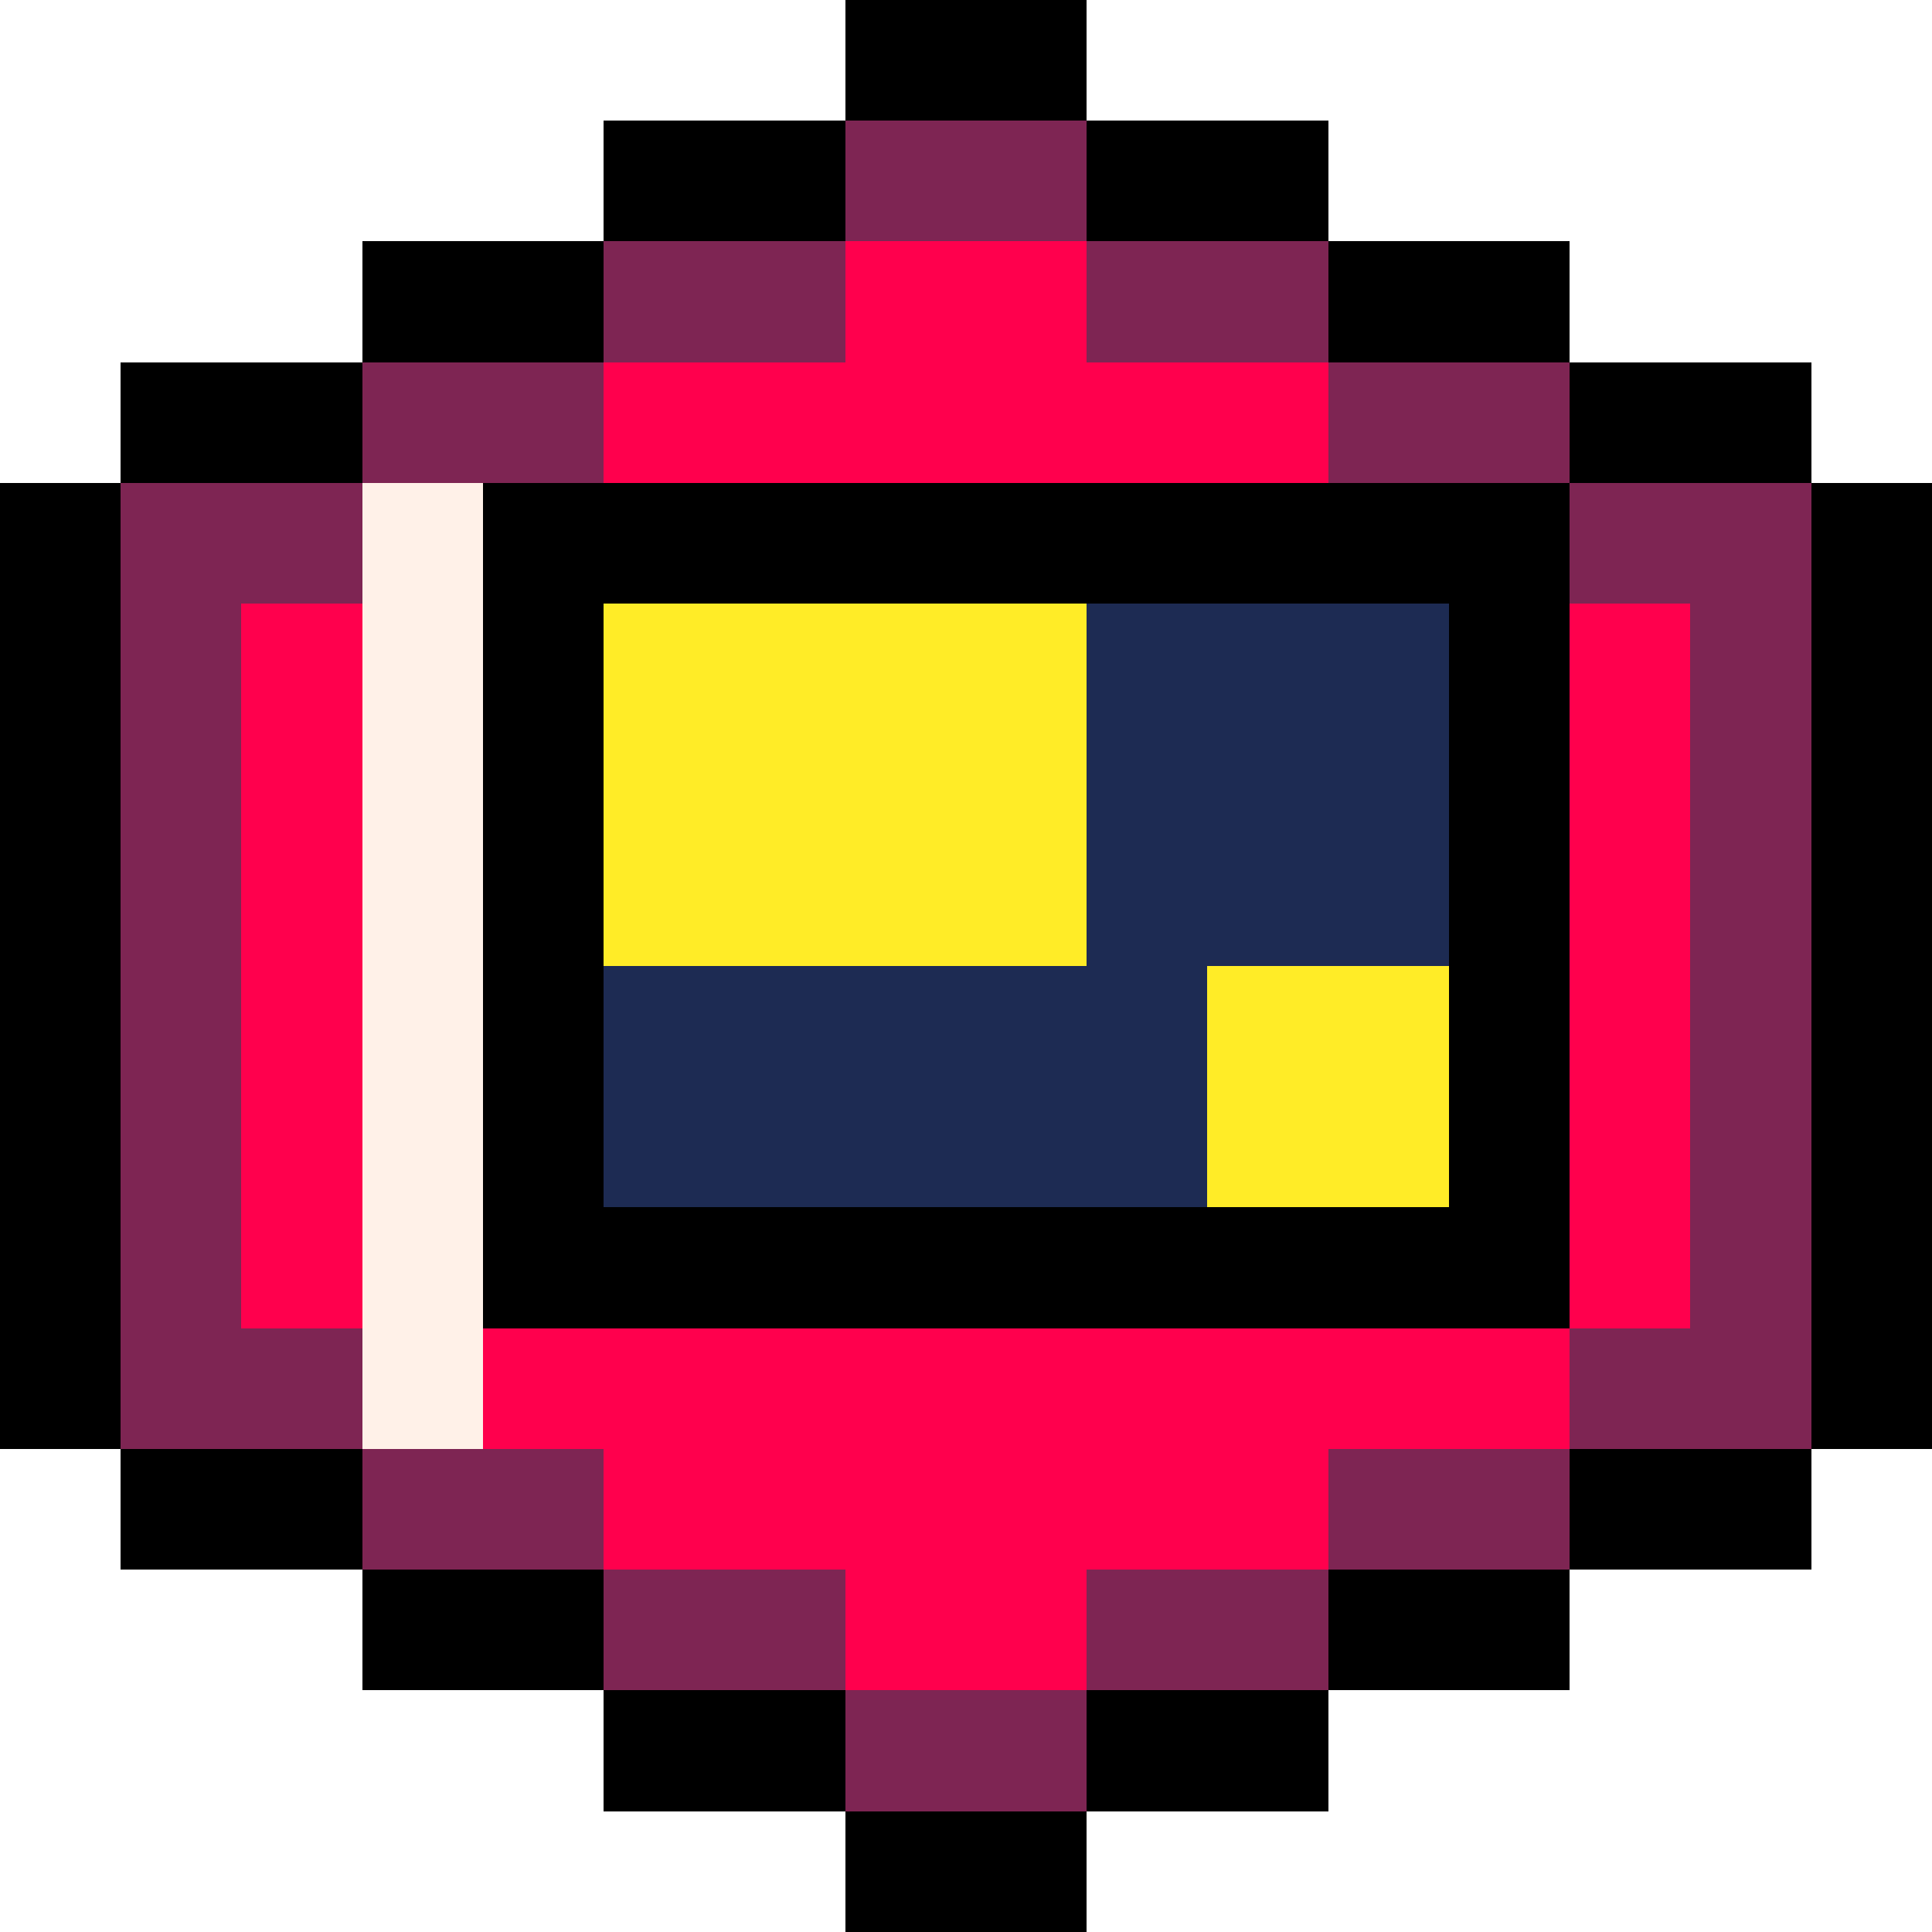
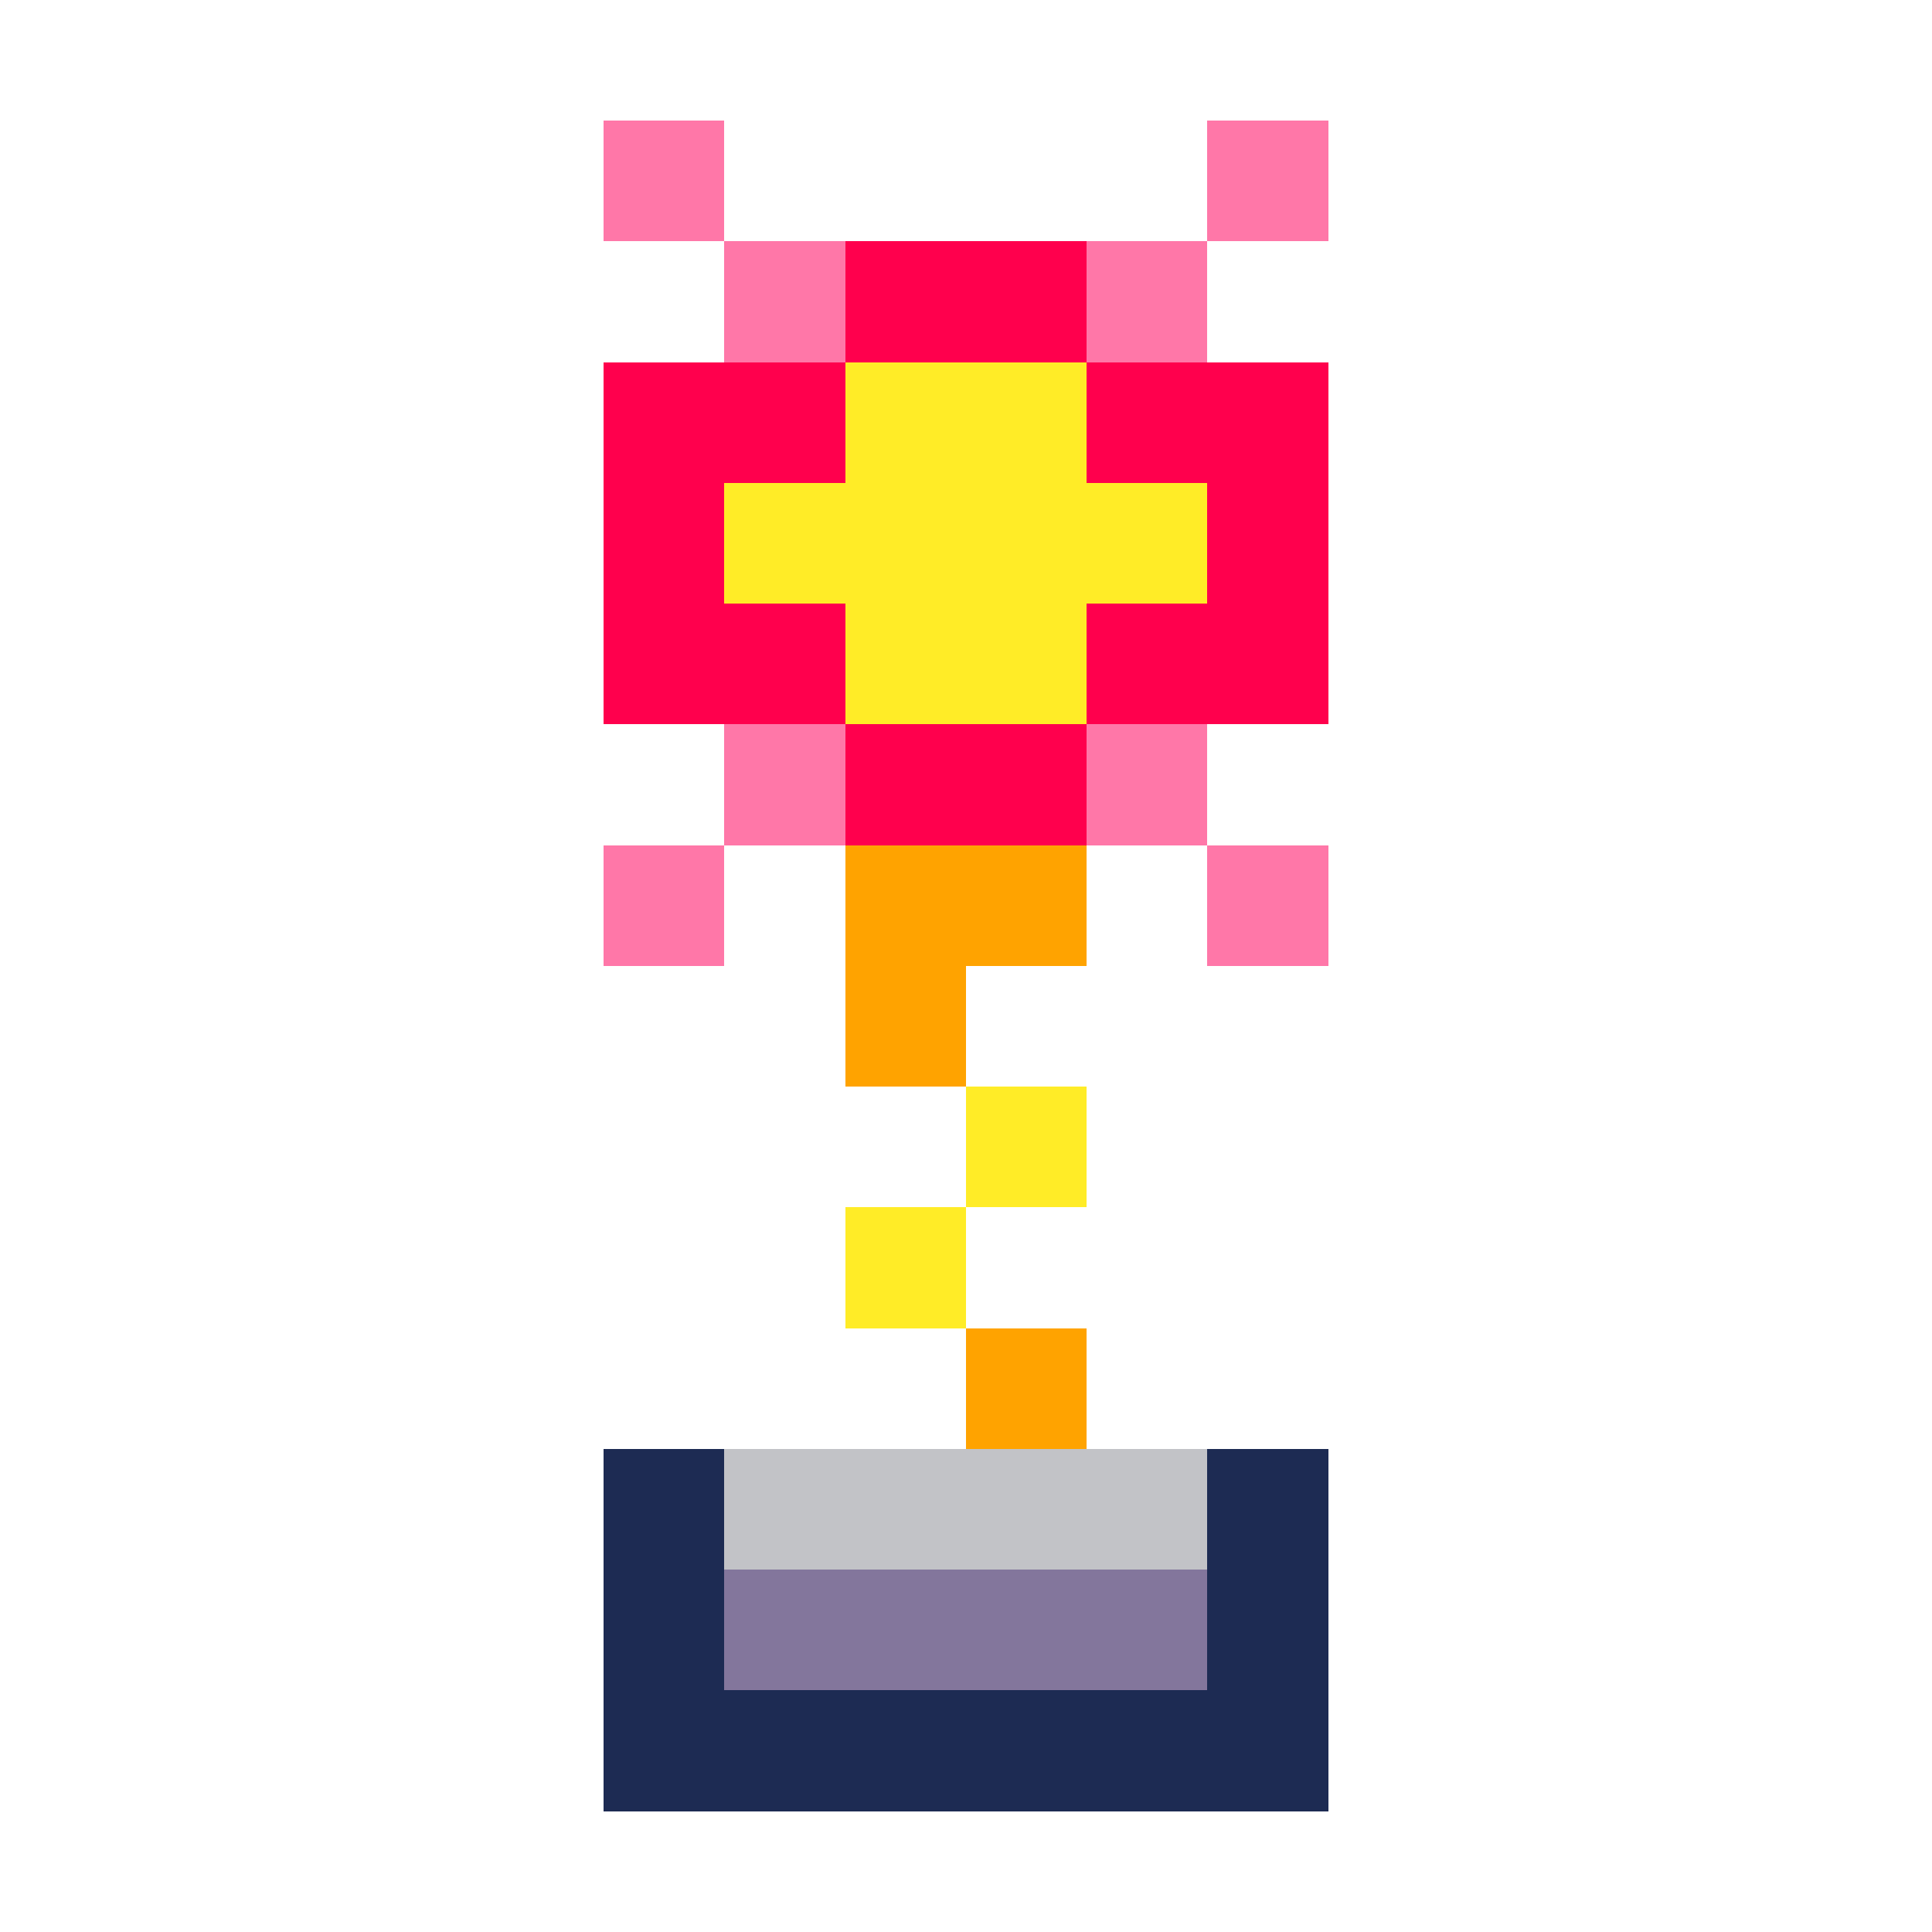
<svg xmlns="http://www.w3.org/2000/svg" width="16" height="16" viewBox="0 0 16 16" shape-rendering="crispEdges">
-   <g fill="#000000">
-     <rect x="7" y="0" width="2" height="1" />
-     <rect x="5" y="1" width="2" height="1" />
-     <rect x="9" y="1" width="2" height="1" />
-     <rect x="3" y="2" width="2" height="1" />
-     <rect x="11" y="2" width="2" height="1" />
-     <rect x="1" y="3" width="2" height="1" />
-     <rect x="13" y="3" width="2" height="1" />
-     <rect x="0" y="4" width="1" height="8" />
-     <rect x="4" y="4" width="9" height="1" />
-     <rect x="15" y="4" width="1" height="8" />
-     <rect x="4" y="5" width="1" height="5" />
-     <rect x="12" y="5" width="1" height="5" />
-     <rect x="4" y="10" width="9" height="1" />
-     <rect x="1" y="12" width="2" height="1" />
-     <rect x="13" y="12" width="2" height="1" />
-     <rect x="3" y="13" width="2" height="1" />
-     <rect x="11" y="13" width="2" height="1" />
-     <rect x="5" y="14" width="2" height="1" />
-     <rect x="9" y="14" width="2" height="1" />
-     <rect x="7" y="15" width="2" height="1" />
+   <g fill="#1D2B53">
+     <rect x="5" y="12" width="1" height="2" />
+     <rect x="10" y="12" width="1" height="2" />
+     <rect x="5" y="14" width="6" height="1" />
  </g>
-   <g fill="#1D2B53">
-     <rect x="9" y="5" width="3" height="3" />
-     <rect x="5" y="8" width="5" height="2" />
-   </g>
-   <g fill="#7E2553">
-     <rect x="7" y="1" width="2" height="1" />
-     <rect x="5" y="2" width="2" height="1" />
-     <rect x="9" y="2" width="2" height="1" />
-     <rect x="3" y="3" width="2" height="1" />
-     <rect x="11" y="3" width="2" height="1" />
-     <rect x="1" y="4" width="2" height="1" />
-     <rect x="13" y="4" width="2" height="1" />
-     <rect x="1" y="5" width="1" height="6" />
-     <rect x="14" y="5" width="1" height="6" />
-     <rect x="1" y="11" width="2" height="1" />
-     <rect x="13" y="11" width="2" height="1" />
-     <rect x="3" y="12" width="2" height="1" />
-     <rect x="11" y="12" width="2" height="1" />
-     <rect x="5" y="13" width="2" height="1" />
-     <rect x="9" y="13" width="2" height="1" />
-     <rect x="7" y="14" width="2" height="1" />
-   </g>
-   <g fill="#FFF1E8">
-     <rect x="3" y="4" width="1" height="8" />
+   <g fill="#C2C3C7">
+     <rect x="6" y="12" width="4" height="1" />
  </g>
  <g fill="#FF004D">
    <rect x="7" y="2" width="2" height="1" />
-     <rect x="5" y="3" width="6" height="1" />
-     <rect x="2" y="5" width="1" height="6" />
-     <rect x="13" y="5" width="1" height="6" />
-     <rect x="4" y="11" width="9" height="1" />
-     <rect x="5" y="12" width="6" height="1" />
-     <rect x="7" y="13" width="2" height="1" />
+     <rect x="5" y="3" width="2" height="1" />
+     <rect x="9" y="3" width="2" height="1" />
+     <rect x="5" y="4" width="1" height="1" />
+     <rect x="10" y="4" width="1" height="1" />
+     <rect x="5" y="5" width="2" height="1" />
+     <rect x="9" y="5" width="2" height="1" />
+     <rect x="7" y="6" width="2" height="1" />
+   </g>
+   <g fill="#FFA300">
+     <rect x="7" y="7" width="2" height="1" />
+     <rect x="7" y="8" width="1" height="1" />
+     <rect x="8" y="11" width="1" height="1" />
  </g>
  <g fill="#FFEC27">
-     <rect x="5" y="5" width="4" height="3" />
-     <rect x="10" y="8" width="2" height="2" />
+     <rect x="7" y="3" width="2" height="1" />
+     <rect x="6" y="4" width="4" height="1" />
+     <rect x="7" y="5" width="2" height="1" />
+     <rect x="8" y="9" width="1" height="1" />
+     <rect x="7" y="10" width="1" height="1" />
+   </g>
+   <g fill="#83769C">
+     <rect x="6" y="13" width="4" height="1" />
+   </g>
+   <g fill="#FF77A8">
+     <rect x="5" y="1" width="1" height="1" />
+     <rect x="10" y="1" width="1" height="1" />
+     <rect x="6" y="2" width="1" height="1" />
+     <rect x="9" y="2" width="1" height="1" />
+     <rect x="6" y="6" width="1" height="1" />
+     <rect x="9" y="6" width="1" height="1" />
+     <rect x="5" y="7" width="1" height="1" />
+     <rect x="10" y="7" width="1" height="1" />
  </g>
</svg>
